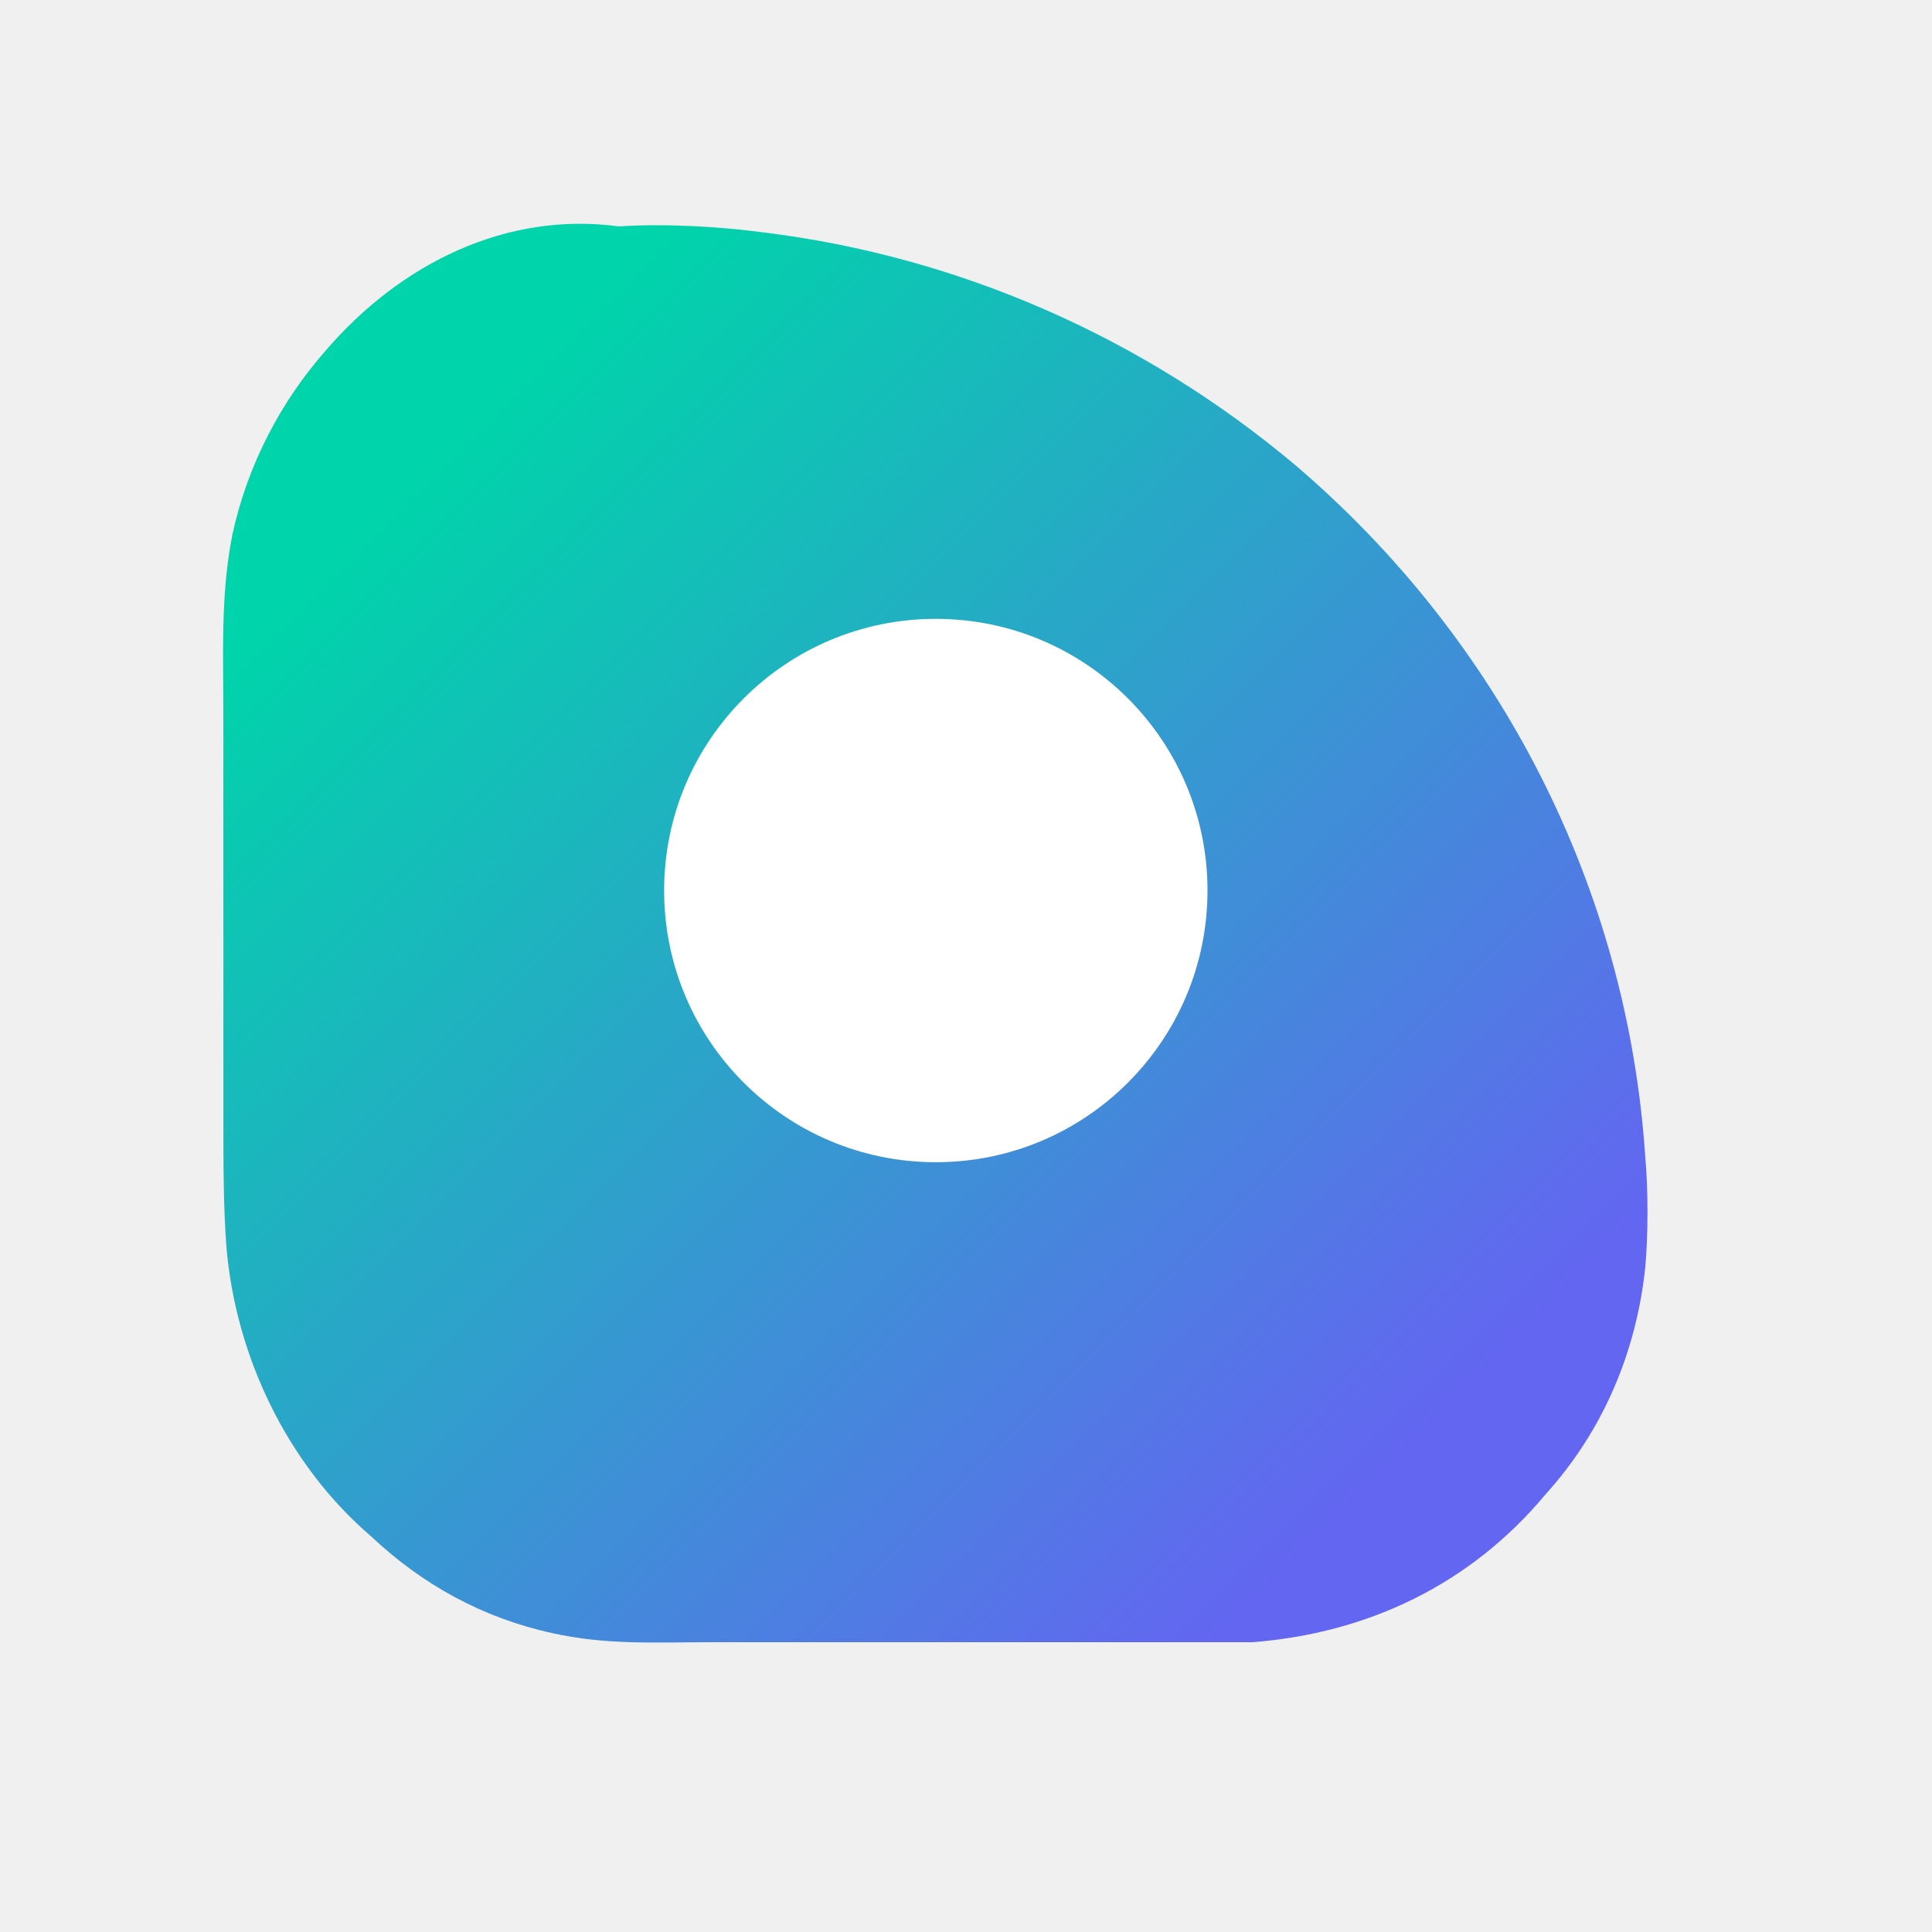
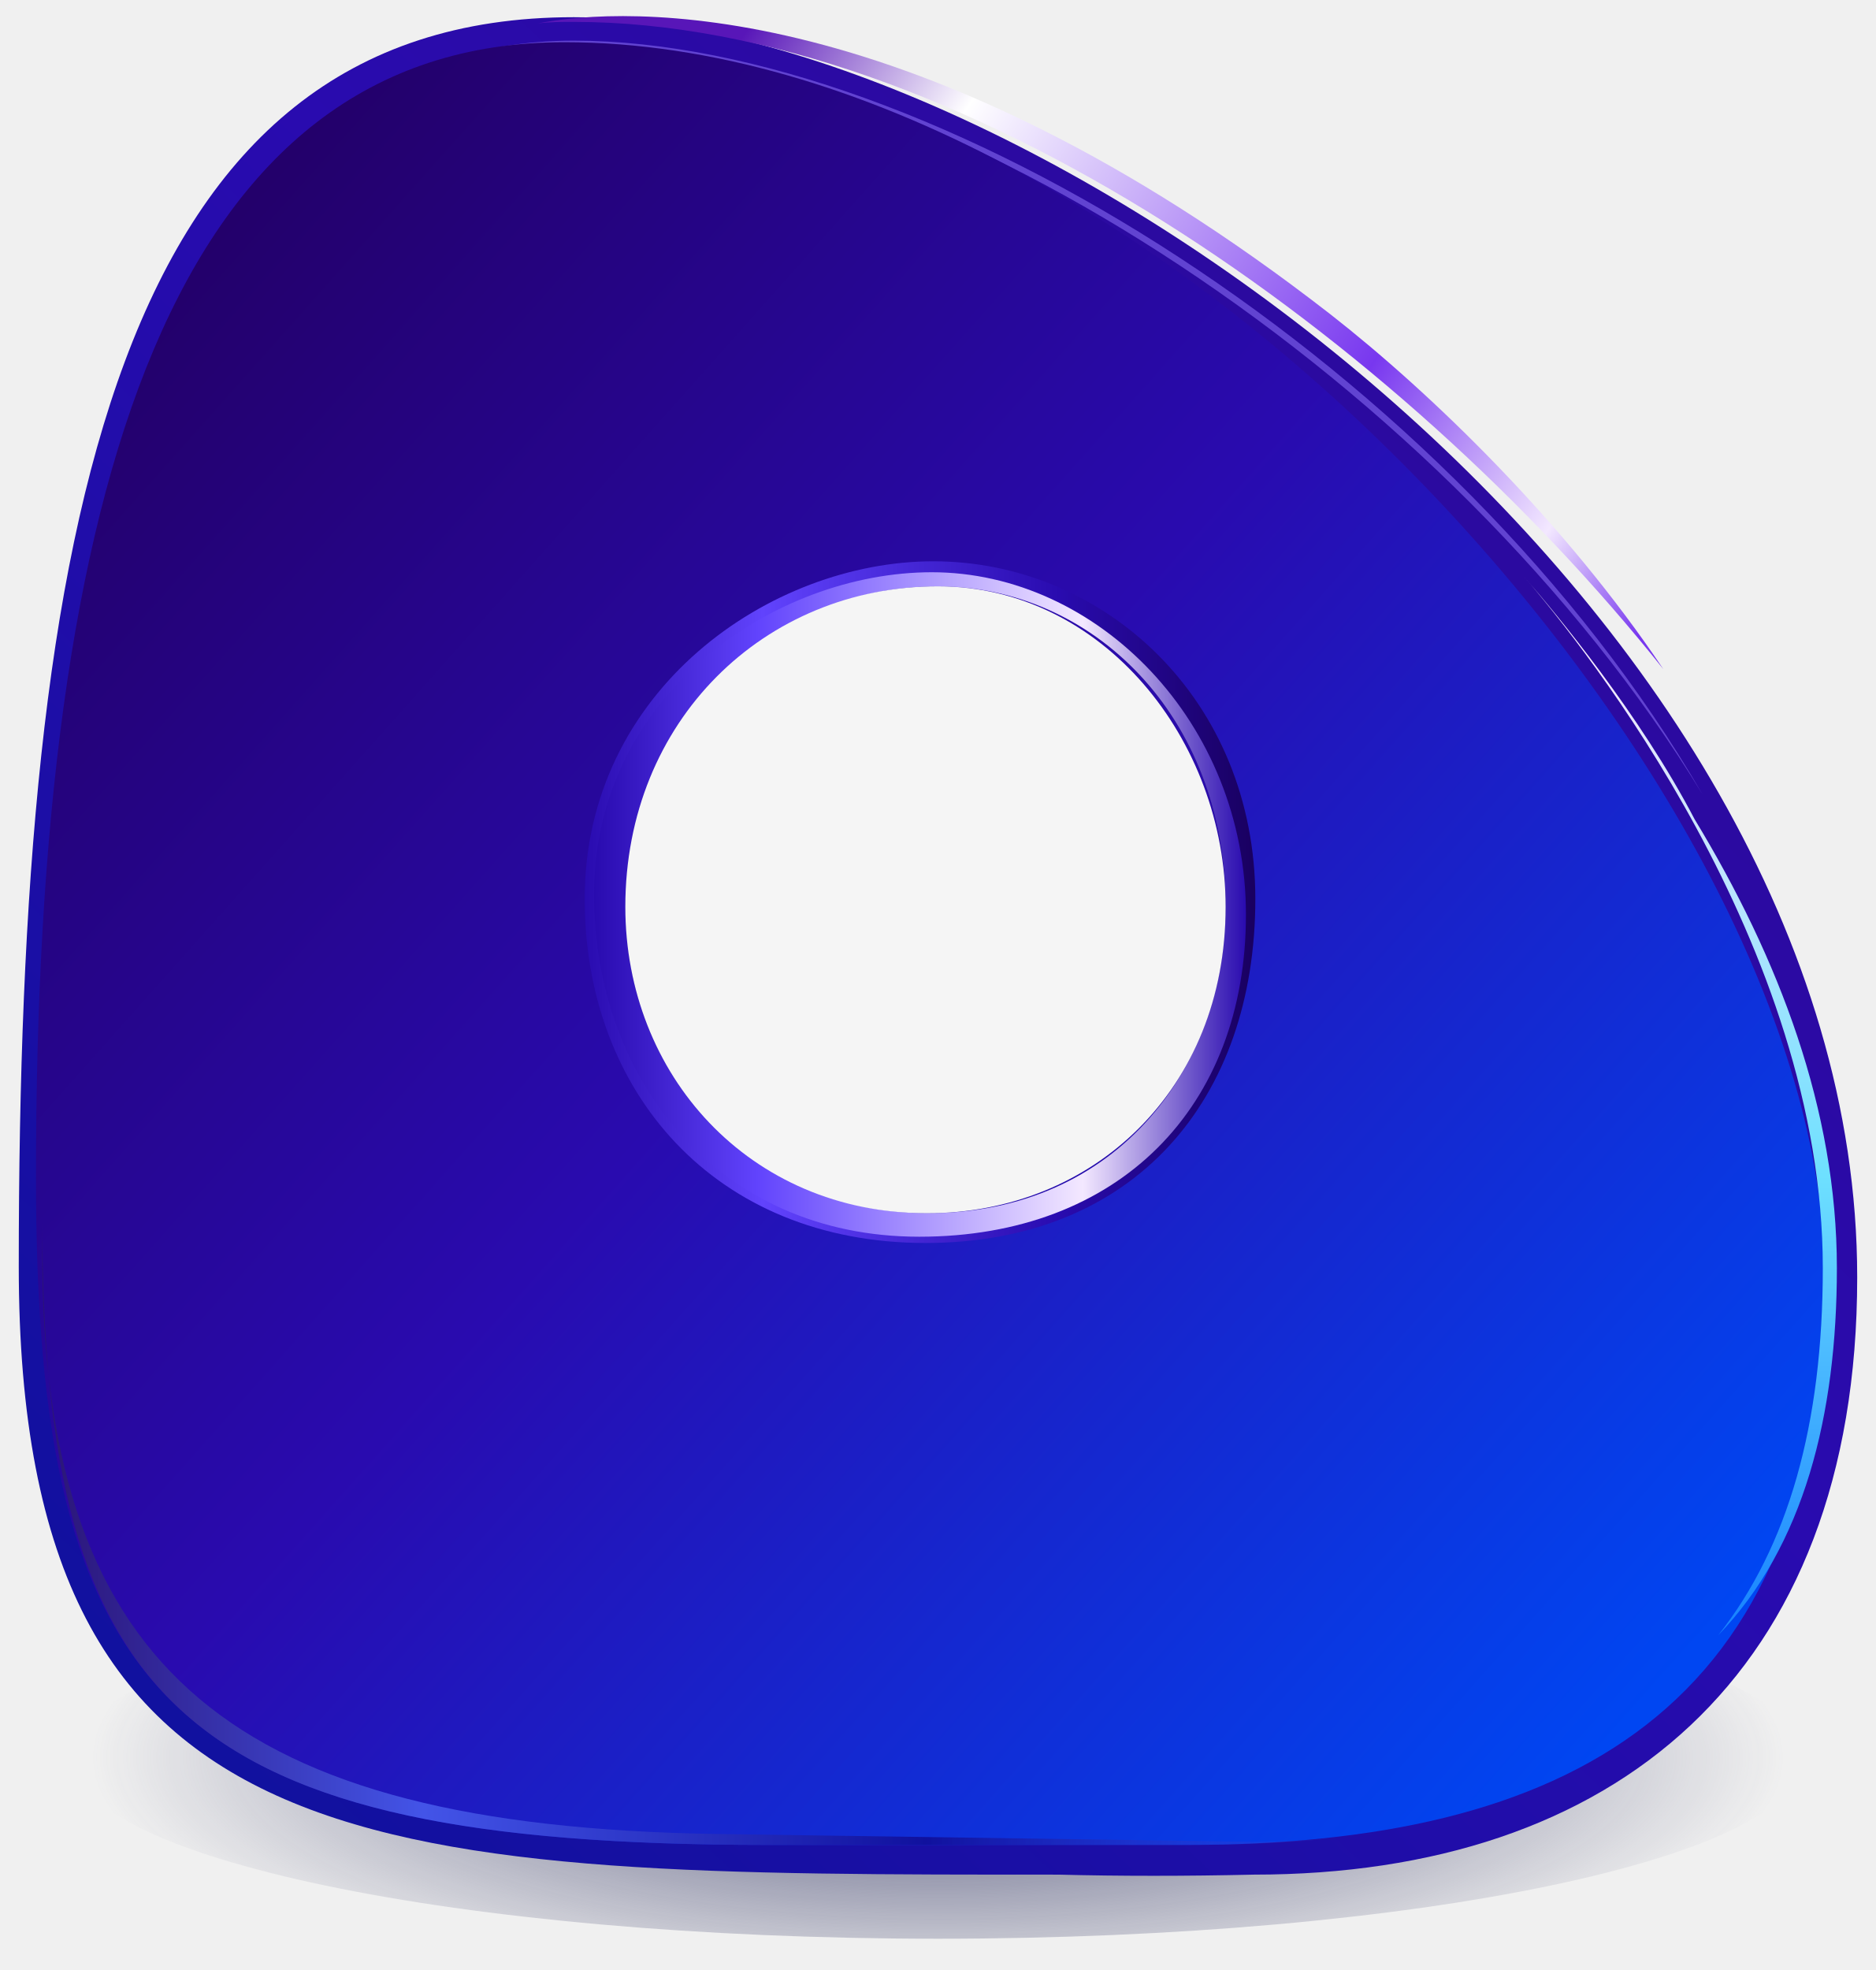
- <svg xmlns="http://www.w3.org/2000/svg" viewBox="0 0 64 64" role="img" aria-label="Lilo favicon">
-   <defs>
-     <linearGradient id="bg" x1="0.1" y1="0.2" x2="0.8" y2="0.9">
-       <stop offset="0%" stop-color="#00d4aa" />
-       <stop offset="100%" stop-color="#6366f1" />
-     </linearGradient>
-   </defs>
-   <path fill="url(#bg)" d="M 20.5 7.5 C 22 7.4 23.8 7.5 25.3 7.7 C 31.8 8.5 37.9 11.2 42.9 15.4 C 49.7 21.2 53.9 29.4 54.5 38.3 C 54.6 39.4 54.6 40.9 54.5 42 C 54.2 44.8 53.1 47.4 51.2 49.5 C 48.7 52.5 45.3 54.1 41.5 54.4 C 39.7 54.4 37.9 54.4 36.1 54.4 L 28.4 54.4 L 23.6 54.4 C 21.7 54.4 20.1 54.5 18.3 54.1 C 16 53.6 14 52.5 12.3 50.9 C 9.5 48.5 7.8 44.9 7.5 41.3 C 7.4 40 7.4 38.5 7.4 37.1 L 7.4 30.4 L 7.4 23.8 C 7.4 21.7 7.3 19.7 7.7 17.7 C 8.2 15.4 9.3 13.3 10.8 11.6 C 13.3 8.7 16.8 7 20.5 7.5 z" />
-   <ellipse cx="31" cy="29.5" rx="9" ry="9" fill="white" />
+ <svg xmlns="http://www.w3.org/2000/svg" viewBox="0 0 120 126">
+   <style type="text/css">.cls-1 {fill:url(#SVGID_1_);}
+ .cls-2 {fill:url(#SVGID_2_);}
+ .cls-3 {fill:#6143D1;}
+ .cls-4 {fill:url(#SVGID_3_);}
+ .cls-5 {fill:#F5F5F5;}</style>
+   <radialGradient id="SVGID_1_" cx="60" cy="112.4" r="54.15" gradientTransform="matrix(1 0 0 .3 0 78.68)" gradientUnits="userSpaceOnUse">
+     <stop stop-color="#4E5178" offset="0" />
+     <stop stop-color="#4E5178" stop-opacity="0" offset="1" />
+   </radialGradient>
+   <ellipse class="cls-1" cx="60" cy="112.4" rx="55.4" ry="11.6" />
+   <linearGradient id="SVGID_2_" x1="12.2" x2="107.4" y1="10.14" y2="110.8" gradientTransform="matrix(1 0 0 -1 0 126)" gradientUnits="userSpaceOnUse">
+     <stop stop-color="#10119E" offset="0" />
+     <stop stop-color="#290BAF" offset=".607" />
+     <stop stop-color="#2D0995" offset="1" />
+   </linearGradient>
+   <path class="cls-2" d="m67.7 119.9c-43.3 0-66.5 0.1-66.5-38.9 0-47.9 6.3-79.9 35.5-79.9 28.5 0 82.1 37.2 82.1 80.6 0 25.5-15.6 38.2-38.6 38.2-4.3 0.1-8.6 0.1-12.5 0z" />
+   <path class="cls-3" d="m36.7 2.6c22.8 0 56.4 20.9 72.2 48.2-16.1-26.4-49.1-47.8-71.6-47.8-24.9 0-34 23.6-34 70.2 0 2.8 0 5.4 0.1 7.8-0.5-47 8.4-78.4 33.3-78.4z" />
+   <linearGradient id="SVGID_3_" x1="10.6" x2="108.9" y1="108.5" y2="20.96" gradientTransform="matrix(1 0 0 -1 0 126)" gradientUnits="userSpaceOnUse">
+     <stop stop-color="#23006A" offset="0" />
+     <stop stop-color="#290BAF" offset=".454" />
+     <stop stop-color="#0046F2" offset="1" />
+   </linearGradient>
+   <path class="cls-4" d="m36.1 2.7c-25 0-33.8 28.3-33.8 72.5 0 33.4 8.4 42.8 46.8 42.8h26.8c24 0 40.8-8.3 40.8-36.5 0-31.2-43.1-78.8-80.6-78.8zm23.4 74.9c-10.2 0-19.5-7.7-19.5-19.6 0-9.5 7.6-20.5 20-20.5 9.8 0 18.4 8.2 18.4 20.5 0 10-6.6 19.6-18.9 19.6z" />
+   <linearGradient id="SVGID_4_" x1="37.4" x2="80.3" y1="68.3" y2="68.3" gradientTransform="matrix(1 0 0 -1 0 126)" gradientUnits="userSpaceOnUse">
+     <stop stop-color="#290BAF" offset="0" />
+     <stop stop-color="#6143FD" offset=".265" />
+     <stop stop-color="#290BAF" offset=".708" />
+     <stop stop-color="#190060" offset=".999" />
+   </linearGradient>
+   <path d="m59.7 35.9c-10.4 0-22.3 8.2-22.3 21.6 0 12.3 8.3 22 21.8 22 13.4 0 21.1-9.2 21.1-22s-9.7-21.6-20.6-21.6zm-0.3 41.7c-10.1 0-19.4-7.7-19.4-19.6 0-9.5 7.6-20.5 20-20.5 9.8 0 18.4 8.2 18.4 20.5 0 10-6.6 19.6-19 19.6z" fill="url(#SVGID_4_)" />
+   <linearGradient id="SVGID_5_" x1="38" x2="79.7" y1="68.45" y2="68.45" gradientTransform="matrix(1 0 0 -1 0 126)" gradientUnits="userSpaceOnUse">
+     <stop stop-color="#290BAF" offset="0" />
+     <stop stop-color="#6143FD" offset=".25" />
+     <stop stop-color="#F3E8FF" offset=".75" />
+     <stop stop-color="#290BAF" offset="1" />
+   </linearGradient>
+   <path d="m59.6 36.6c-10 0-21.6 7.8-21.6 20.6 0 11.8 7.9 21.9 20.8 21.9 12.8 0 20.9-8.3 20.9-20.6s-9.5-21.9-20.1-21.9zm-0.3 41c-10.1 0-19.3-7.7-19.3-19.6 0-9.5 7.6-20.5 20-20.5 9.8 0 18.4 8.2 18.4 20.5 0 10-6.7 19.6-19.1 19.6z" fill="url(#SVGID_5_)" />
+   <path class="cls-5" d="m60 37.5c-11.1 0-20 8.6-20 20.5 0 10.7 7.9 19.6 19.3 19.6 10.6 0 19.1-7.9 19.1-19.6 0-10.7-7.9-20.5-18.4-20.5z" />
+   <linearGradient id="SVGID_6_" x1="36.54" x2="101.4" y1="123.9" y2="80.23" gradientTransform="matrix(1 0 0 -1 0 126)" gradientUnits="userSpaceOnUse">
+     <stop stop-color="#5816B8" offset=".118" />
+     <stop stop-color="#fff" offset=".303" />
+     <stop stop-color="#7837EF" offset=".695" />
+     <stop stop-color="#F3E8FF" offset=".89" />
+     <stop stop-color="#7837EF" offset="1" />
+   </linearGradient>
+   <path d="m36.7 1.4c-0.8 0-1.5 0-2.3 0.1 5.5-1.1 24.2-2 50.7 18.6 6.4 5 15 13.3 21.3 22.7-16.9-21.2-45.2-41.4-69.7-41.4z" fill="url(#SVGID_6_)" />
+   <linearGradient id="SVGID_7_" x1="107.5" x2="107.5" y1="21.4" y2="82.7" gradientTransform="matrix(1 0 0 -1 0 126)" gradientUnits="userSpaceOnUse">
+     <stop stop-color="#1681FF" offset="0" />
+     <stop stop-color="#6EE0FF" offset=".48" />
+     <stop stop-color="#F3E8FF" offset="1" />
+   </linearGradient>
+   <path d="m108.4 52.4c5.4 8.9 9.1 18.6 9.1 28.7 0 9.4-2.1 17.8-7.6 23.5 4.5-5.7 6.7-13.5 6.7-23.5 0-20.6-15.2-39.7-19.1-44.2 2.1 2.4 7.4 8.8 10.9 15.5z" fill="url(#SVGID_7_)" />
+   <linearGradient id="SVGID_8_" x1="2.7" x2="89.7" y1="58.1" y2="58.1" gradientTransform="matrix(1 0 0 -1 0 126)" gradientUnits="userSpaceOnUse">
+     <stop stop-color="#2B1476" offset="0" />
+     <stop stop-color="#4354E8" offset=".28" />
+     <stop stop-color="#10119E" offset=".65" />
+     <stop stop-color="#4354E8" stop-opacity="0" offset="1" />
+   </linearGradient>
+   <path d="m2.7 81c0.3 25.8 12.1 35.8 43.1 36.3l34.5 0.5c3.3 0 6.5-0.3 9.4-0.8-4.2 0.7-8.8 1-13.8 1h-26.8c-37.5 0-46.3-9-46.4-39.8v2.8z" fill="url(#SVGID_8_)" />
</svg>
